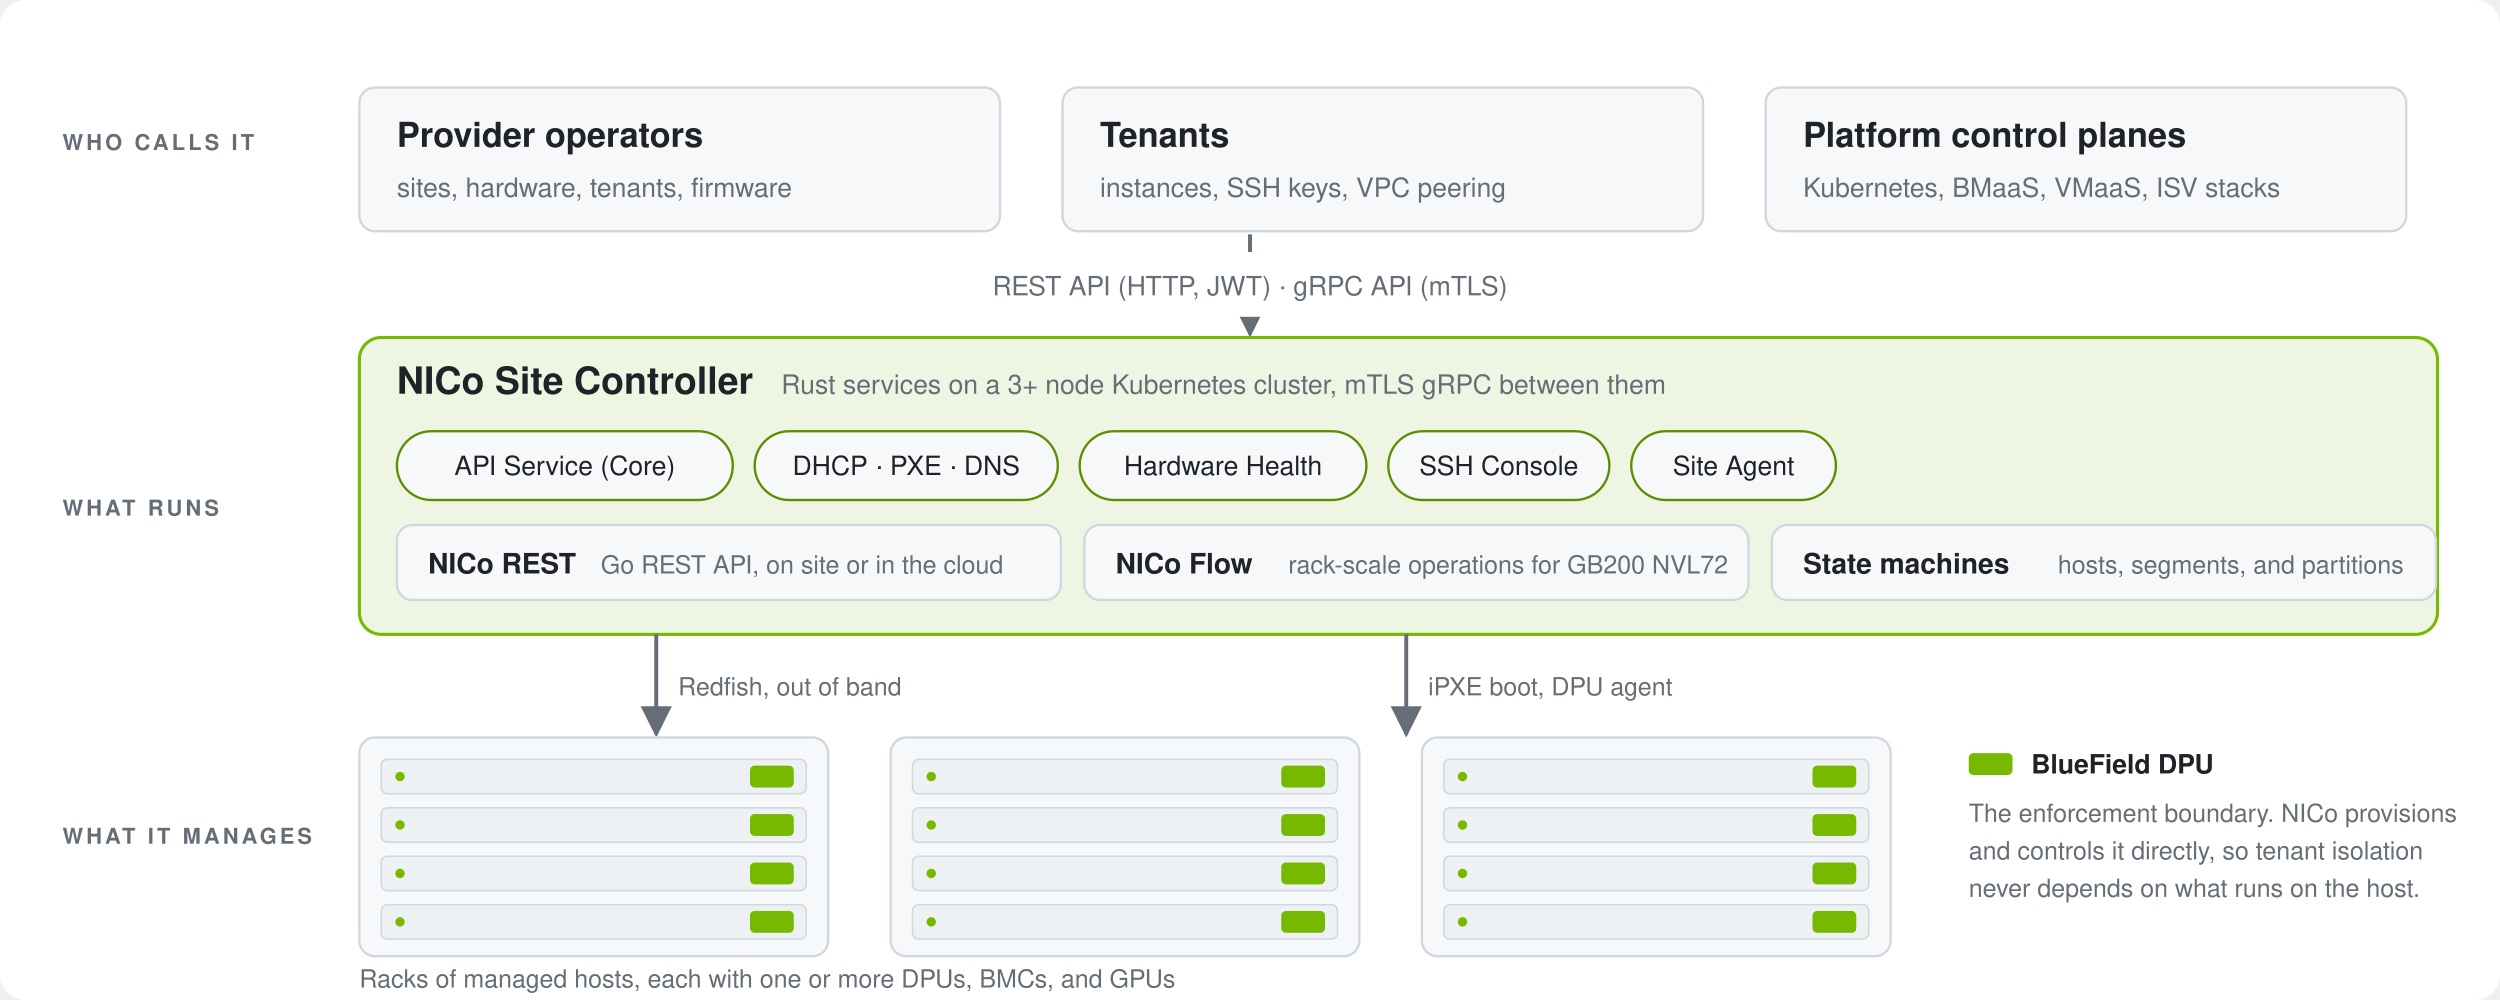
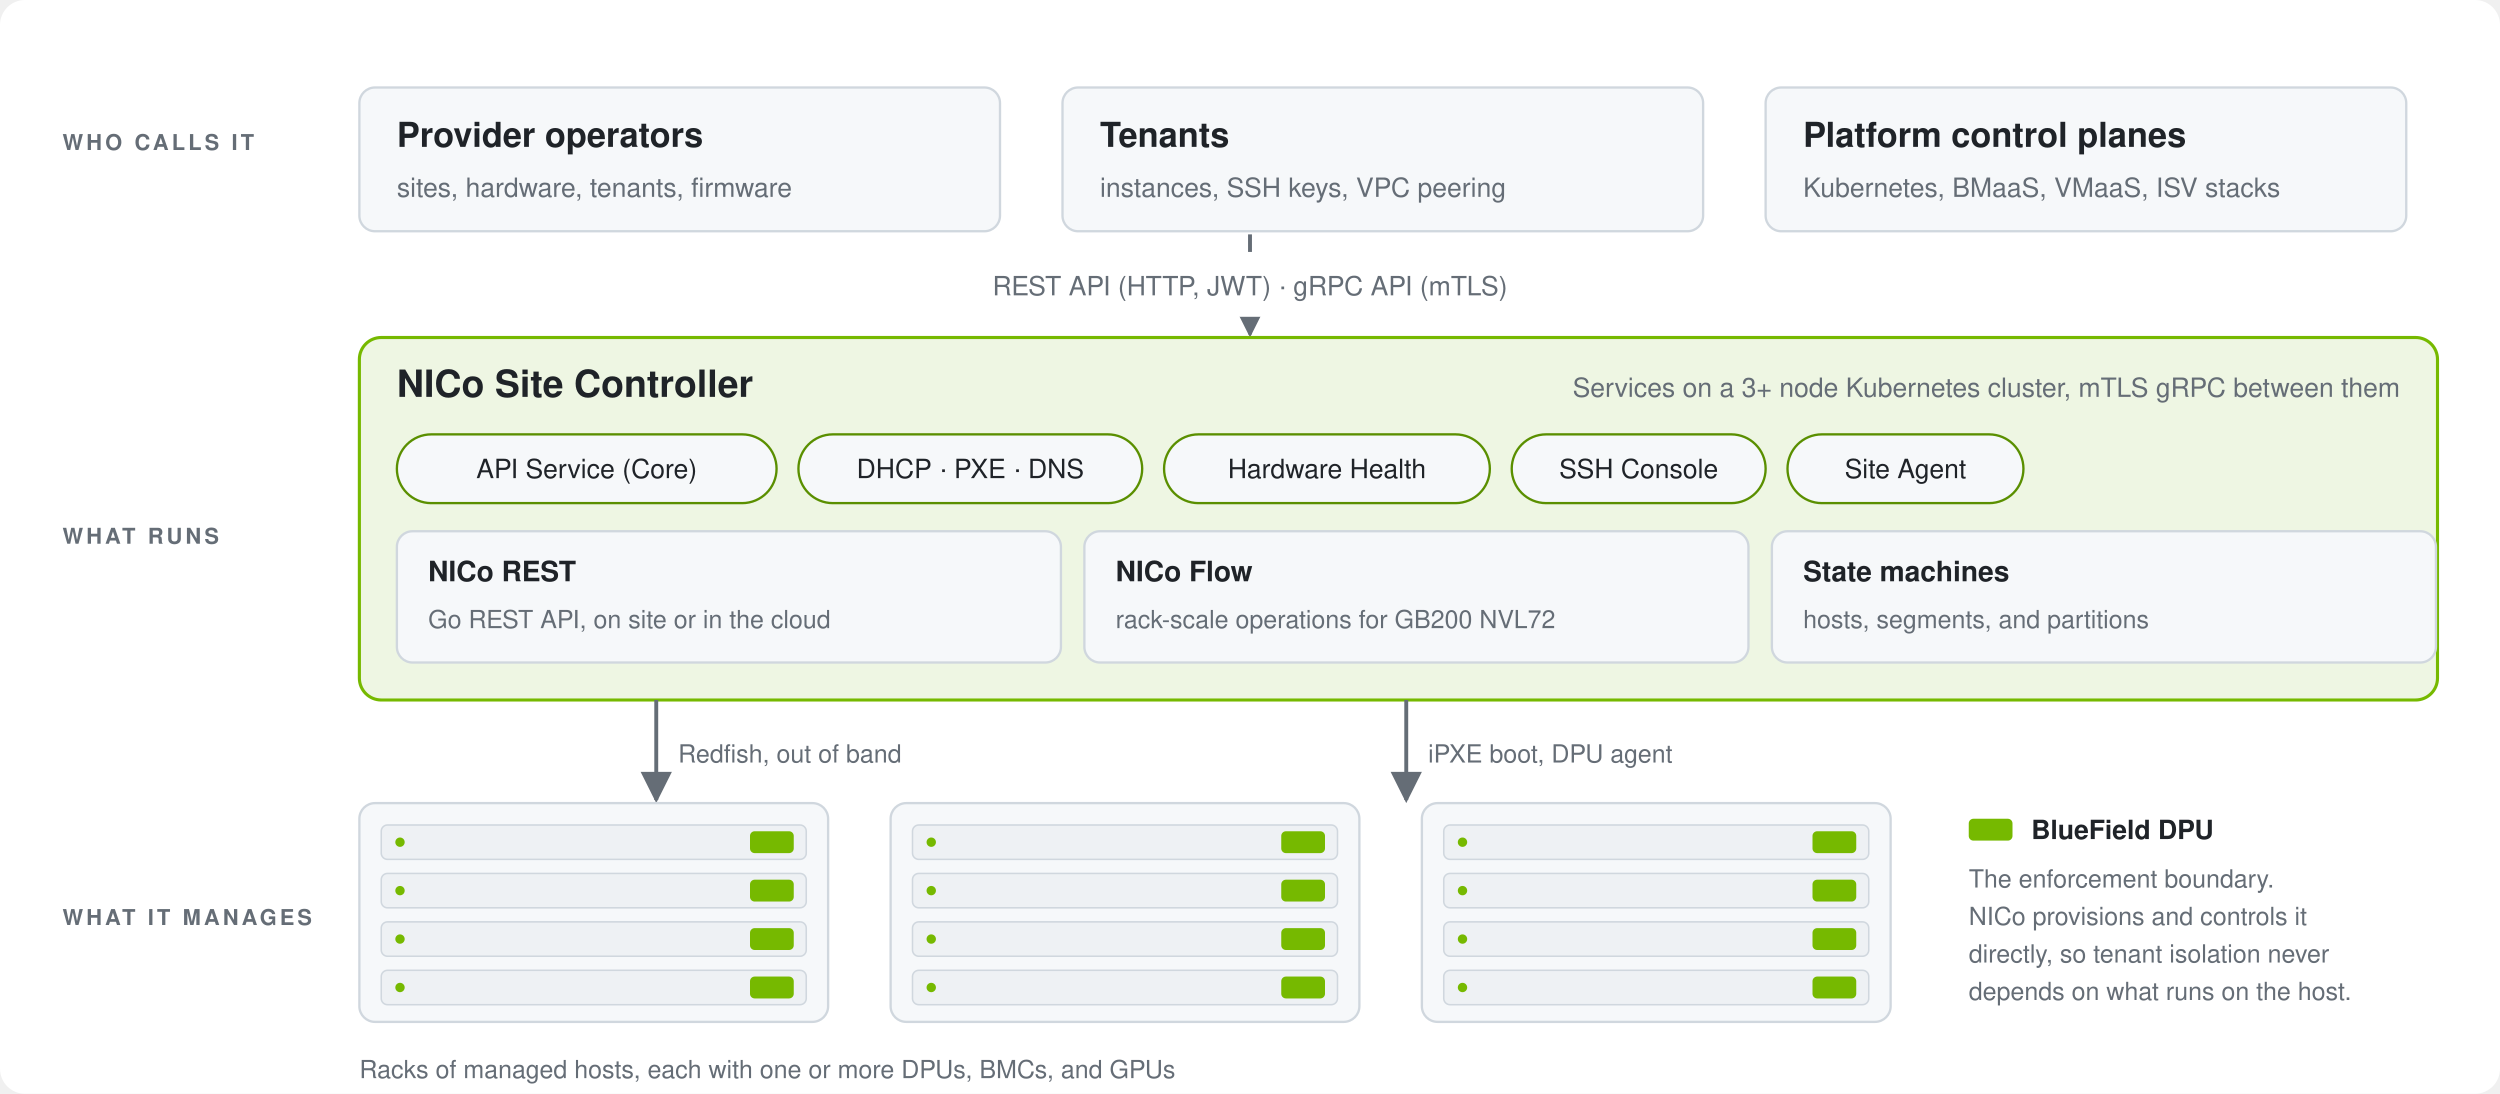
- <svg xmlns="http://www.w3.org/2000/svg" viewBox="0 0 1600 640" width="1600" height="640" role="img" aria-labelledby="t">
+ <svg xmlns="http://www.w3.org/2000/svg" viewBox="0 0 1600 700" width="1600" height="700" role="img" aria-labelledby="t">
  <defs>
    <marker id="arrow" viewBox="0 0 10 10" refX="9" refY="5" markerWidth="8" markerHeight="8" orient="auto-start-reverse">
      <path d="M0 0L10 5L0 10z" fill="#656d76" />
    </marker>
    <marker id="arrowg" viewBox="0 0 10 10" refX="9" refY="5" markerWidth="8" markerHeight="8" orient="auto-start-reverse">
      <path d="M0 0L10 5L0 10z" fill="#76B900" />
    </marker>
  </defs>
-   <rect width="1600" height="640" rx="16" fill="#ffffff" />
+   <rect width="1600" height="700" rx="16" fill="#ffffff" />
  <g font-family="-apple-system, BlinkMacSystemFont, 'Segoe UI', Helvetica, Arial, sans-serif">
    <text x="40" y="96" font-size="14" font-weight="bold" fill="#656d76" text-anchor="start" letter-spacing="2">WHO CALLS IT</text>
-     <text x="40" y="330" font-size="14" font-weight="bold" fill="#656d76" text-anchor="start" letter-spacing="2">WHAT RUNS</text>
-     <text x="40" y="540" font-size="14" font-weight="bold" fill="#656d76" text-anchor="start" letter-spacing="2">WHAT IT MANAGES</text>
+     <text x="40" y="348" font-size="14" font-weight="bold" fill="#656d76" text-anchor="start" letter-spacing="2">WHAT RUNS</text>
+     <text x="40" y="592" font-size="14" font-weight="bold" fill="#656d76" text-anchor="start" letter-spacing="2">WHAT IT MANAGES</text>
    <rect x="230" y="56" width="410" height="92" rx="10" fill="#f6f8fa" stroke="#d0d7de" stroke-width="1.5" />
    <text x="254" y="94" font-size="22" font-weight="bold" fill="#1f2328" text-anchor="start">Provider operators</text>
    <text x="254" y="126" font-size="17" font-weight="normal" fill="#656d76" text-anchor="start">sites, hardware, tenants, firmware</text>
    <rect x="680" y="56" width="410" height="92" rx="10" fill="#f6f8fa" stroke="#d0d7de" stroke-width="1.5" />
    <text x="704" y="94" font-size="22" font-weight="bold" fill="#1f2328" text-anchor="start">Tenants</text>
    <text x="704" y="126" font-size="17" font-weight="normal" fill="#656d76" text-anchor="start">instances, SSH keys, VPC peering</text>
    <rect x="1130" y="56" width="410" height="92" rx="10" fill="#f6f8fa" stroke="#d0d7de" stroke-width="1.5" />
    <text x="1154" y="94" font-size="22" font-weight="bold" fill="#1f2328" text-anchor="start">Platform control planes</text>
    <text x="1154" y="126" font-size="17" font-weight="normal" fill="#656d76" text-anchor="start">Kubernetes, BMaaS, VMaaS, ISV stacks</text>
    <path d="M800 150L800 214" stroke="#656d76" stroke-width="2.5" fill="none" marker-end="url(#arrow)" />
-     <rect x="640" y="162" width="320" height="40" rx="10" fill="#ffffff" stroke="#ffffff" stroke-width="1.5" />
+     <rect x="560" y="162" width="480" height="40" rx="10" fill="#ffffff" stroke="#ffffff" stroke-width="1.5" />
    <text x="800" y="189" font-size="17" font-weight="normal" fill="#656d76" text-anchor="middle">REST API (HTTP, JWT)  ·  gRPC API (mTLS)</text>
-     <rect x="230" y="216" width="1330" height="190" rx="14" fill="#eef6e3" stroke="#76B900" stroke-width="2" />
-     <text x="254" y="252" font-size="24" font-weight="bold" fill="#1f2328" text-anchor="start">NICo Site Controller</text>
-     <text x="500" y="252" font-size="17" font-weight="normal" fill="#656d76" text-anchor="start">Rust services on a 3+ node Kubernetes cluster, mTLS gRPC between them</text>
-     <rect x="254" y="276" width="215.0" height="44" rx="22" fill="#f6f8fa" stroke="#5a8f00" stroke-width="1.5" />
-     <text x="361.5" y="304" font-size="17" font-weight="normal" fill="#1f2328" text-anchor="middle">API Service (Core)</text>
-     <rect x="483.0" y="276" width="194.0" height="44" rx="22" fill="#f6f8fa" stroke="#5a8f00" stroke-width="1.5" />
-     <text x="580.0" y="304" font-size="17" font-weight="normal" fill="#1f2328" text-anchor="middle">DHCP · PXE · DNS</text>
-     <rect x="691.0" y="276" width="183.5" height="44" rx="22" fill="#f6f8fa" stroke="#5a8f00" stroke-width="1.5" />
-     <text x="782.75" y="304" font-size="17" font-weight="normal" fill="#1f2328" text-anchor="middle">Hardware Health</text>
-     <rect x="888.5" y="276" width="141.5" height="44" rx="22" fill="#f6f8fa" stroke="#5a8f00" stroke-width="1.5" />
-     <text x="959.25" y="304" font-size="17" font-weight="normal" fill="#1f2328" text-anchor="middle">SSH Console</text>
-     <rect x="1044.0" y="276" width="131.0" height="44" rx="22" fill="#f6f8fa" stroke="#5a8f00" stroke-width="1.5" />
-     <text x="1109.5" y="304" font-size="17" font-weight="normal" fill="#1f2328" text-anchor="middle">Site Agent</text>
-     <rect x="254" y="336" width="425" height="48" rx="10" fill="#f6f8fa" stroke="#d0d7de" stroke-width="1.5" />
-     <text x="274" y="367" font-size="18" font-weight="bold" fill="#1f2328" text-anchor="start">NICo REST</text>
-     <text x="274" y="367" font-size="16" font-weight="normal" fill="#1f2328" text-anchor="start" />
-     <text x="384.5" y="367" font-size="16" font-weight="normal" fill="#656d76" text-anchor="start">Go REST API, on site or in the cloud</text>
-     <rect x="694" y="336" width="425" height="48" rx="10" fill="#f6f8fa" stroke="#d0d7de" stroke-width="1.5" />
-     <text x="714" y="367" font-size="18" font-weight="bold" fill="#1f2328" text-anchor="start">NICo Flow</text>
-     <text x="714" y="367" font-size="16" font-weight="normal" fill="#1f2328" text-anchor="start" />
-     <text x="824.5" y="367" font-size="16" font-weight="normal" fill="#656d76" text-anchor="start">rack-scale operations for GB200 NVL72</text>
-     <rect x="1134" y="336" width="425" height="48" rx="10" fill="#f6f8fa" stroke="#d0d7de" stroke-width="1.5" />
-     <text x="1154" y="367" font-size="18" font-weight="bold" fill="#1f2328" text-anchor="start">State machines</text>
-     <text x="1154" y="367" font-size="16" font-weight="normal" fill="#1f2328" text-anchor="start" />
-     <text x="1317.0" y="367" font-size="16" font-weight="normal" fill="#656d76" text-anchor="start">hosts, segments, and partitions</text>
-     <path d="M420 406L420 470" stroke="#656d76" stroke-width="2.5" fill="none" marker-end="url(#arrow)" />
-     <text x="434" y="445" font-size="16" font-weight="normal" fill="#656d76" text-anchor="start">Redfish, out of band</text>
-     <path d="M900 406L900 470" stroke="#656d76" stroke-width="2.5" fill="none" marker-end="url(#arrow)" />
-     <text x="914" y="445" font-size="16" font-weight="normal" fill="#656d76" text-anchor="start">iPXE boot, DPU agent</text>
-     <rect x="230" y="472" width="300" height="140" rx="10" fill="#f6f8fa" stroke="#d0d7de" stroke-width="1.5" />
-     <rect x="244" y="486" width="272" height="22" rx="4" fill="#eef1f4" stroke="#d0d7de" />
-     <rect x="480" y="490" width="28" height="14" rx="3" fill="#76B900" />
-     <circle cx="256" cy="497" r="3" fill="#76B900" />
-     <rect x="244" y="517" width="272" height="22" rx="4" fill="#eef1f4" stroke="#d0d7de" />
-     <rect x="480" y="521" width="28" height="14" rx="3" fill="#76B900" />
-     <circle cx="256" cy="528" r="3" fill="#76B900" />
-     <rect x="244" y="548" width="272" height="22" rx="4" fill="#eef1f4" stroke="#d0d7de" />
-     <rect x="480" y="552" width="28" height="14" rx="3" fill="#76B900" />
-     <circle cx="256" cy="559" r="3" fill="#76B900" />
-     <rect x="244" y="579" width="272" height="22" rx="4" fill="#eef1f4" stroke="#d0d7de" />
-     <rect x="480" y="583" width="28" height="14" rx="3" fill="#76B900" />
-     <circle cx="256" cy="590" r="3" fill="#76B900" />
-     <rect x="570" y="472" width="300" height="140" rx="10" fill="#f6f8fa" stroke="#d0d7de" stroke-width="1.5" />
-     <rect x="584" y="486" width="272" height="22" rx="4" fill="#eef1f4" stroke="#d0d7de" />
-     <rect x="820" y="490" width="28" height="14" rx="3" fill="#76B900" />
-     <circle cx="596" cy="497" r="3" fill="#76B900" />
-     <rect x="584" y="517" width="272" height="22" rx="4" fill="#eef1f4" stroke="#d0d7de" />
-     <rect x="820" y="521" width="28" height="14" rx="3" fill="#76B900" />
-     <circle cx="596" cy="528" r="3" fill="#76B900" />
-     <rect x="584" y="548" width="272" height="22" rx="4" fill="#eef1f4" stroke="#d0d7de" />
-     <rect x="820" y="552" width="28" height="14" rx="3" fill="#76B900" />
-     <circle cx="596" cy="559" r="3" fill="#76B900" />
-     <rect x="584" y="579" width="272" height="22" rx="4" fill="#eef1f4" stroke="#d0d7de" />
-     <rect x="820" y="583" width="28" height="14" rx="3" fill="#76B900" />
-     <circle cx="596" cy="590" r="3" fill="#76B900" />
-     <rect x="910" y="472" width="300" height="140" rx="10" fill="#f6f8fa" stroke="#d0d7de" stroke-width="1.5" />
-     <rect x="924" y="486" width="272" height="22" rx="4" fill="#eef1f4" stroke="#d0d7de" />
-     <rect x="1160" y="490" width="28" height="14" rx="3" fill="#76B900" />
-     <circle cx="936" cy="497" r="3" fill="#76B900" />
-     <rect x="924" y="517" width="272" height="22" rx="4" fill="#eef1f4" stroke="#d0d7de" />
-     <rect x="1160" y="521" width="28" height="14" rx="3" fill="#76B900" />
-     <circle cx="936" cy="528" r="3" fill="#76B900" />
-     <rect x="924" y="548" width="272" height="22" rx="4" fill="#eef1f4" stroke="#d0d7de" />
-     <rect x="1160" y="552" width="28" height="14" rx="3" fill="#76B900" />
-     <circle cx="936" cy="559" r="3" fill="#76B900" />
-     <rect x="924" y="579" width="272" height="22" rx="4" fill="#eef1f4" stroke="#d0d7de" />
-     <rect x="1160" y="583" width="28" height="14" rx="3" fill="#76B900" />
-     <circle cx="936" cy="590" r="3" fill="#76B900" />
-     <rect x="1260" y="482" width="28" height="14" rx="3" fill="#76B900" />
-     <text x="1300" y="495" font-size="17" font-weight="bold" fill="#1f2328" text-anchor="start">BlueField DPU</text>
-     <text x="1260" y="526" font-size="16" font-weight="normal" fill="#656d76" text-anchor="start">The enforcement boundary. NICo provisions</text>
-     <text x="1260" y="550" font-size="16" font-weight="normal" fill="#656d76" text-anchor="start">and controls it directly, so tenant isolation</text>
-     <text x="1260" y="574" font-size="16" font-weight="normal" fill="#656d76" text-anchor="start">never depends on what runs on the host.</text>
-     <text x="230" y="632" font-size="16" font-weight="normal" fill="#656d76" text-anchor="start">Racks of managed hosts, each with one or more DPUs, BMCs, and GPUs</text>
+     <rect x="230" y="216" width="1330" height="232" rx="14" fill="#eef6e3" stroke="#76B900" stroke-width="2" />
+     <text x="254" y="254" font-size="24" font-weight="bold" fill="#1f2328" text-anchor="start">NICo Site Controller</text>
+     <text x="1536" y="254" font-size="17" font-weight="normal" fill="#656d76" text-anchor="end">Services on a 3+ node Kubernetes cluster, mTLS gRPC between them</text>
+     <rect x="254" y="278" width="243.0" height="44" rx="22" fill="#f6f8fa" stroke="#5a8f00" stroke-width="1.5" />
+     <text x="375.5" y="306" font-size="17" font-weight="normal" fill="#1f2328" text-anchor="middle">API Service (Core)</text>
+     <rect x="511.0" y="278" width="220.0" height="44" rx="22" fill="#f6f8fa" stroke="#5a8f00" stroke-width="1.5" />
+     <text x="621.0" y="306" font-size="17" font-weight="normal" fill="#1f2328" text-anchor="middle">DHCP · PXE · DNS</text>
+     <rect x="745.0" y="278" width="208.5" height="44" rx="22" fill="#f6f8fa" stroke="#5a8f00" stroke-width="1.5" />
+     <text x="849.25" y="306" font-size="17" font-weight="normal" fill="#1f2328" text-anchor="middle">Hardware Health</text>
+     <rect x="967.5" y="278" width="162.5" height="44" rx="22" fill="#f6f8fa" stroke="#5a8f00" stroke-width="1.5" />
+     <text x="1048.75" y="306" font-size="17" font-weight="normal" fill="#1f2328" text-anchor="middle">SSH Console</text>
+     <rect x="1144.0" y="278" width="151.0" height="44" rx="22" fill="#f6f8fa" stroke="#5a8f00" stroke-width="1.5" />
+     <text x="1219.5" y="306" font-size="17" font-weight="normal" fill="#1f2328" text-anchor="middle">Site Agent</text>
+     <rect x="254" y="340" width="425" height="84" rx="10" fill="#f6f8fa" stroke="#d0d7de" stroke-width="1.5" />
+     <text x="274" y="372" font-size="18" font-weight="bold" fill="#1f2328" text-anchor="start">NICo REST</text>
+     <text x="274" y="402" font-size="16" font-weight="normal" fill="#656d76" text-anchor="start">Go REST API, on site or in the cloud</text>
+     <rect x="694" y="340" width="425" height="84" rx="10" fill="#f6f8fa" stroke="#d0d7de" stroke-width="1.5" />
+     <text x="714" y="372" font-size="18" font-weight="bold" fill="#1f2328" text-anchor="start">NICo Flow</text>
+     <text x="714" y="402" font-size="16" font-weight="normal" fill="#656d76" text-anchor="start">rack-scale operations for GB200 NVL72</text>
+     <rect x="1134" y="340" width="425" height="84" rx="10" fill="#f6f8fa" stroke="#d0d7de" stroke-width="1.5" />
+     <text x="1154" y="372" font-size="18" font-weight="bold" fill="#1f2328" text-anchor="start">State machines</text>
+     <text x="1154" y="402" font-size="16" font-weight="normal" fill="#656d76" text-anchor="start">hosts, segments, and partitions</text>
+     <path d="M420 448L420 512" stroke="#656d76" stroke-width="2.5" fill="none" marker-end="url(#arrow)" />
+     <text x="434" y="488" font-size="16" font-weight="normal" fill="#656d76" text-anchor="start">Redfish, out of band</text>
+     <path d="M900 448L900 512" stroke="#656d76" stroke-width="2.5" fill="none" marker-end="url(#arrow)" />
+     <text x="914" y="488" font-size="16" font-weight="normal" fill="#656d76" text-anchor="start">iPXE boot, DPU agent</text>
+     <rect x="230" y="514" width="300" height="140" rx="10" fill="#f6f8fa" stroke="#d0d7de" stroke-width="1.5" />
+     <rect x="244" y="528" width="272" height="22" rx="4" fill="#eef1f4" stroke="#d0d7de" />
+     <rect x="480" y="532" width="28" height="14" rx="3" fill="#76B900" />
+     <circle cx="256" cy="539" r="3" fill="#76B900" />
+     <rect x="244" y="559" width="272" height="22" rx="4" fill="#eef1f4" stroke="#d0d7de" />
+     <rect x="480" y="563" width="28" height="14" rx="3" fill="#76B900" />
+     <circle cx="256" cy="570" r="3" fill="#76B900" />
+     <rect x="244" y="590" width="272" height="22" rx="4" fill="#eef1f4" stroke="#d0d7de" />
+     <rect x="480" y="594" width="28" height="14" rx="3" fill="#76B900" />
+     <circle cx="256" cy="601" r="3" fill="#76B900" />
+     <rect x="244" y="621" width="272" height="22" rx="4" fill="#eef1f4" stroke="#d0d7de" />
+     <rect x="480" y="625" width="28" height="14" rx="3" fill="#76B900" />
+     <circle cx="256" cy="632" r="3" fill="#76B900" />
+     <rect x="570" y="514" width="300" height="140" rx="10" fill="#f6f8fa" stroke="#d0d7de" stroke-width="1.5" />
+     <rect x="584" y="528" width="272" height="22" rx="4" fill="#eef1f4" stroke="#d0d7de" />
+     <rect x="820" y="532" width="28" height="14" rx="3" fill="#76B900" />
+     <circle cx="596" cy="539" r="3" fill="#76B900" />
+     <rect x="584" y="559" width="272" height="22" rx="4" fill="#eef1f4" stroke="#d0d7de" />
+     <rect x="820" y="563" width="28" height="14" rx="3" fill="#76B900" />
+     <circle cx="596" cy="570" r="3" fill="#76B900" />
+     <rect x="584" y="590" width="272" height="22" rx="4" fill="#eef1f4" stroke="#d0d7de" />
+     <rect x="820" y="594" width="28" height="14" rx="3" fill="#76B900" />
+     <circle cx="596" cy="601" r="3" fill="#76B900" />
+     <rect x="584" y="621" width="272" height="22" rx="4" fill="#eef1f4" stroke="#d0d7de" />
+     <rect x="820" y="625" width="28" height="14" rx="3" fill="#76B900" />
+     <circle cx="596" cy="632" r="3" fill="#76B900" />
+     <rect x="910" y="514" width="300" height="140" rx="10" fill="#f6f8fa" stroke="#d0d7de" stroke-width="1.5" />
+     <rect x="924" y="528" width="272" height="22" rx="4" fill="#eef1f4" stroke="#d0d7de" />
+     <rect x="1160" y="532" width="28" height="14" rx="3" fill="#76B900" />
+     <circle cx="936" cy="539" r="3" fill="#76B900" />
+     <rect x="924" y="559" width="272" height="22" rx="4" fill="#eef1f4" stroke="#d0d7de" />
+     <rect x="1160" y="563" width="28" height="14" rx="3" fill="#76B900" />
+     <circle cx="936" cy="570" r="3" fill="#76B900" />
+     <rect x="924" y="590" width="272" height="22" rx="4" fill="#eef1f4" stroke="#d0d7de" />
+     <rect x="1160" y="594" width="28" height="14" rx="3" fill="#76B900" />
+     <circle cx="936" cy="601" r="3" fill="#76B900" />
+     <rect x="924" y="621" width="272" height="22" rx="4" fill="#eef1f4" stroke="#d0d7de" />
+     <rect x="1160" y="625" width="28" height="14" rx="3" fill="#76B900" />
+     <circle cx="936" cy="632" r="3" fill="#76B900" />
+     <rect x="1260" y="524" width="28" height="14" rx="3" fill="#76B900" />
+     <text x="1300" y="537" font-size="17" font-weight="bold" fill="#1f2328" text-anchor="start">BlueField DPU</text>
+     <text x="1260" y="568" font-size="16" font-weight="normal" fill="#656d76" text-anchor="start">The enforcement boundary.</text>
+     <text x="1260" y="592" font-size="16" font-weight="normal" fill="#656d76" text-anchor="start">NICo provisions and controls it</text>
+     <text x="1260" y="616" font-size="16" font-weight="normal" fill="#656d76" text-anchor="start">directly, so tenant isolation never</text>
+     <text x="1260" y="640" font-size="16" font-weight="normal" fill="#656d76" text-anchor="start">depends on what runs on the host.</text>
+     <text x="230" y="690" font-size="16" font-weight="normal" fill="#656d76" text-anchor="start">Racks of managed hosts, each with one or more DPUs, BMCs, and GPUs</text>
  </g>
</svg>
